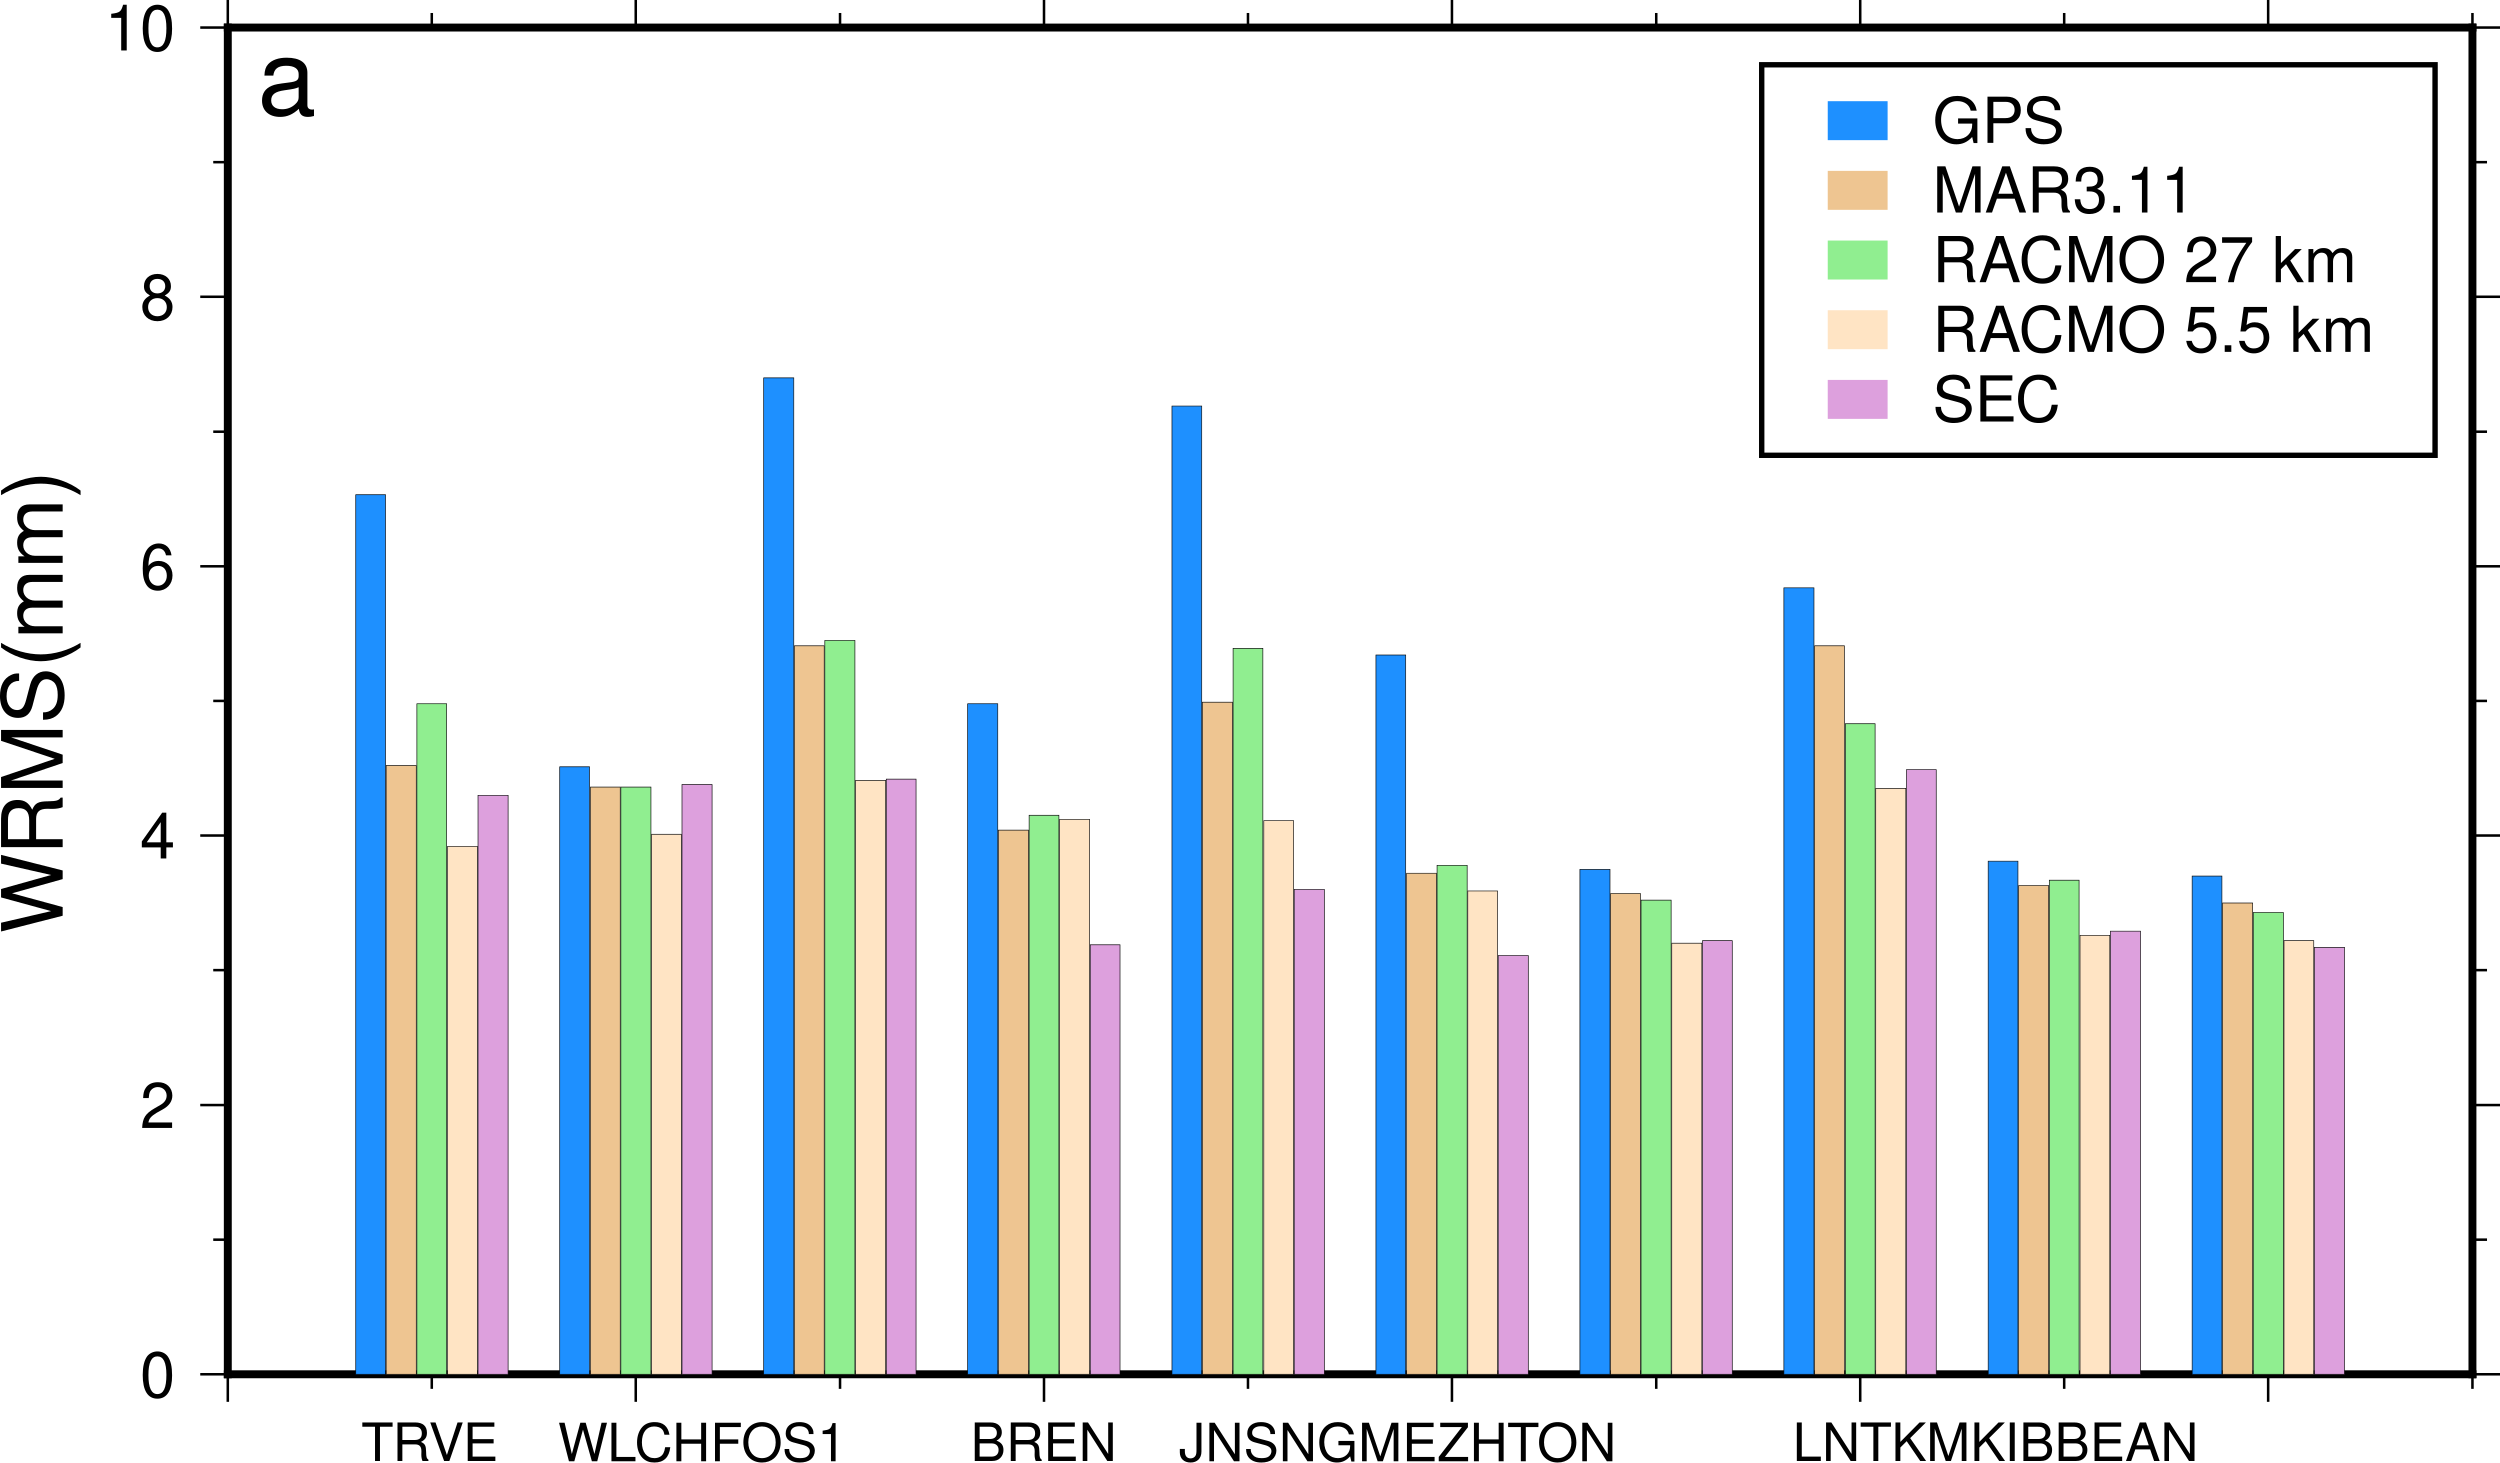
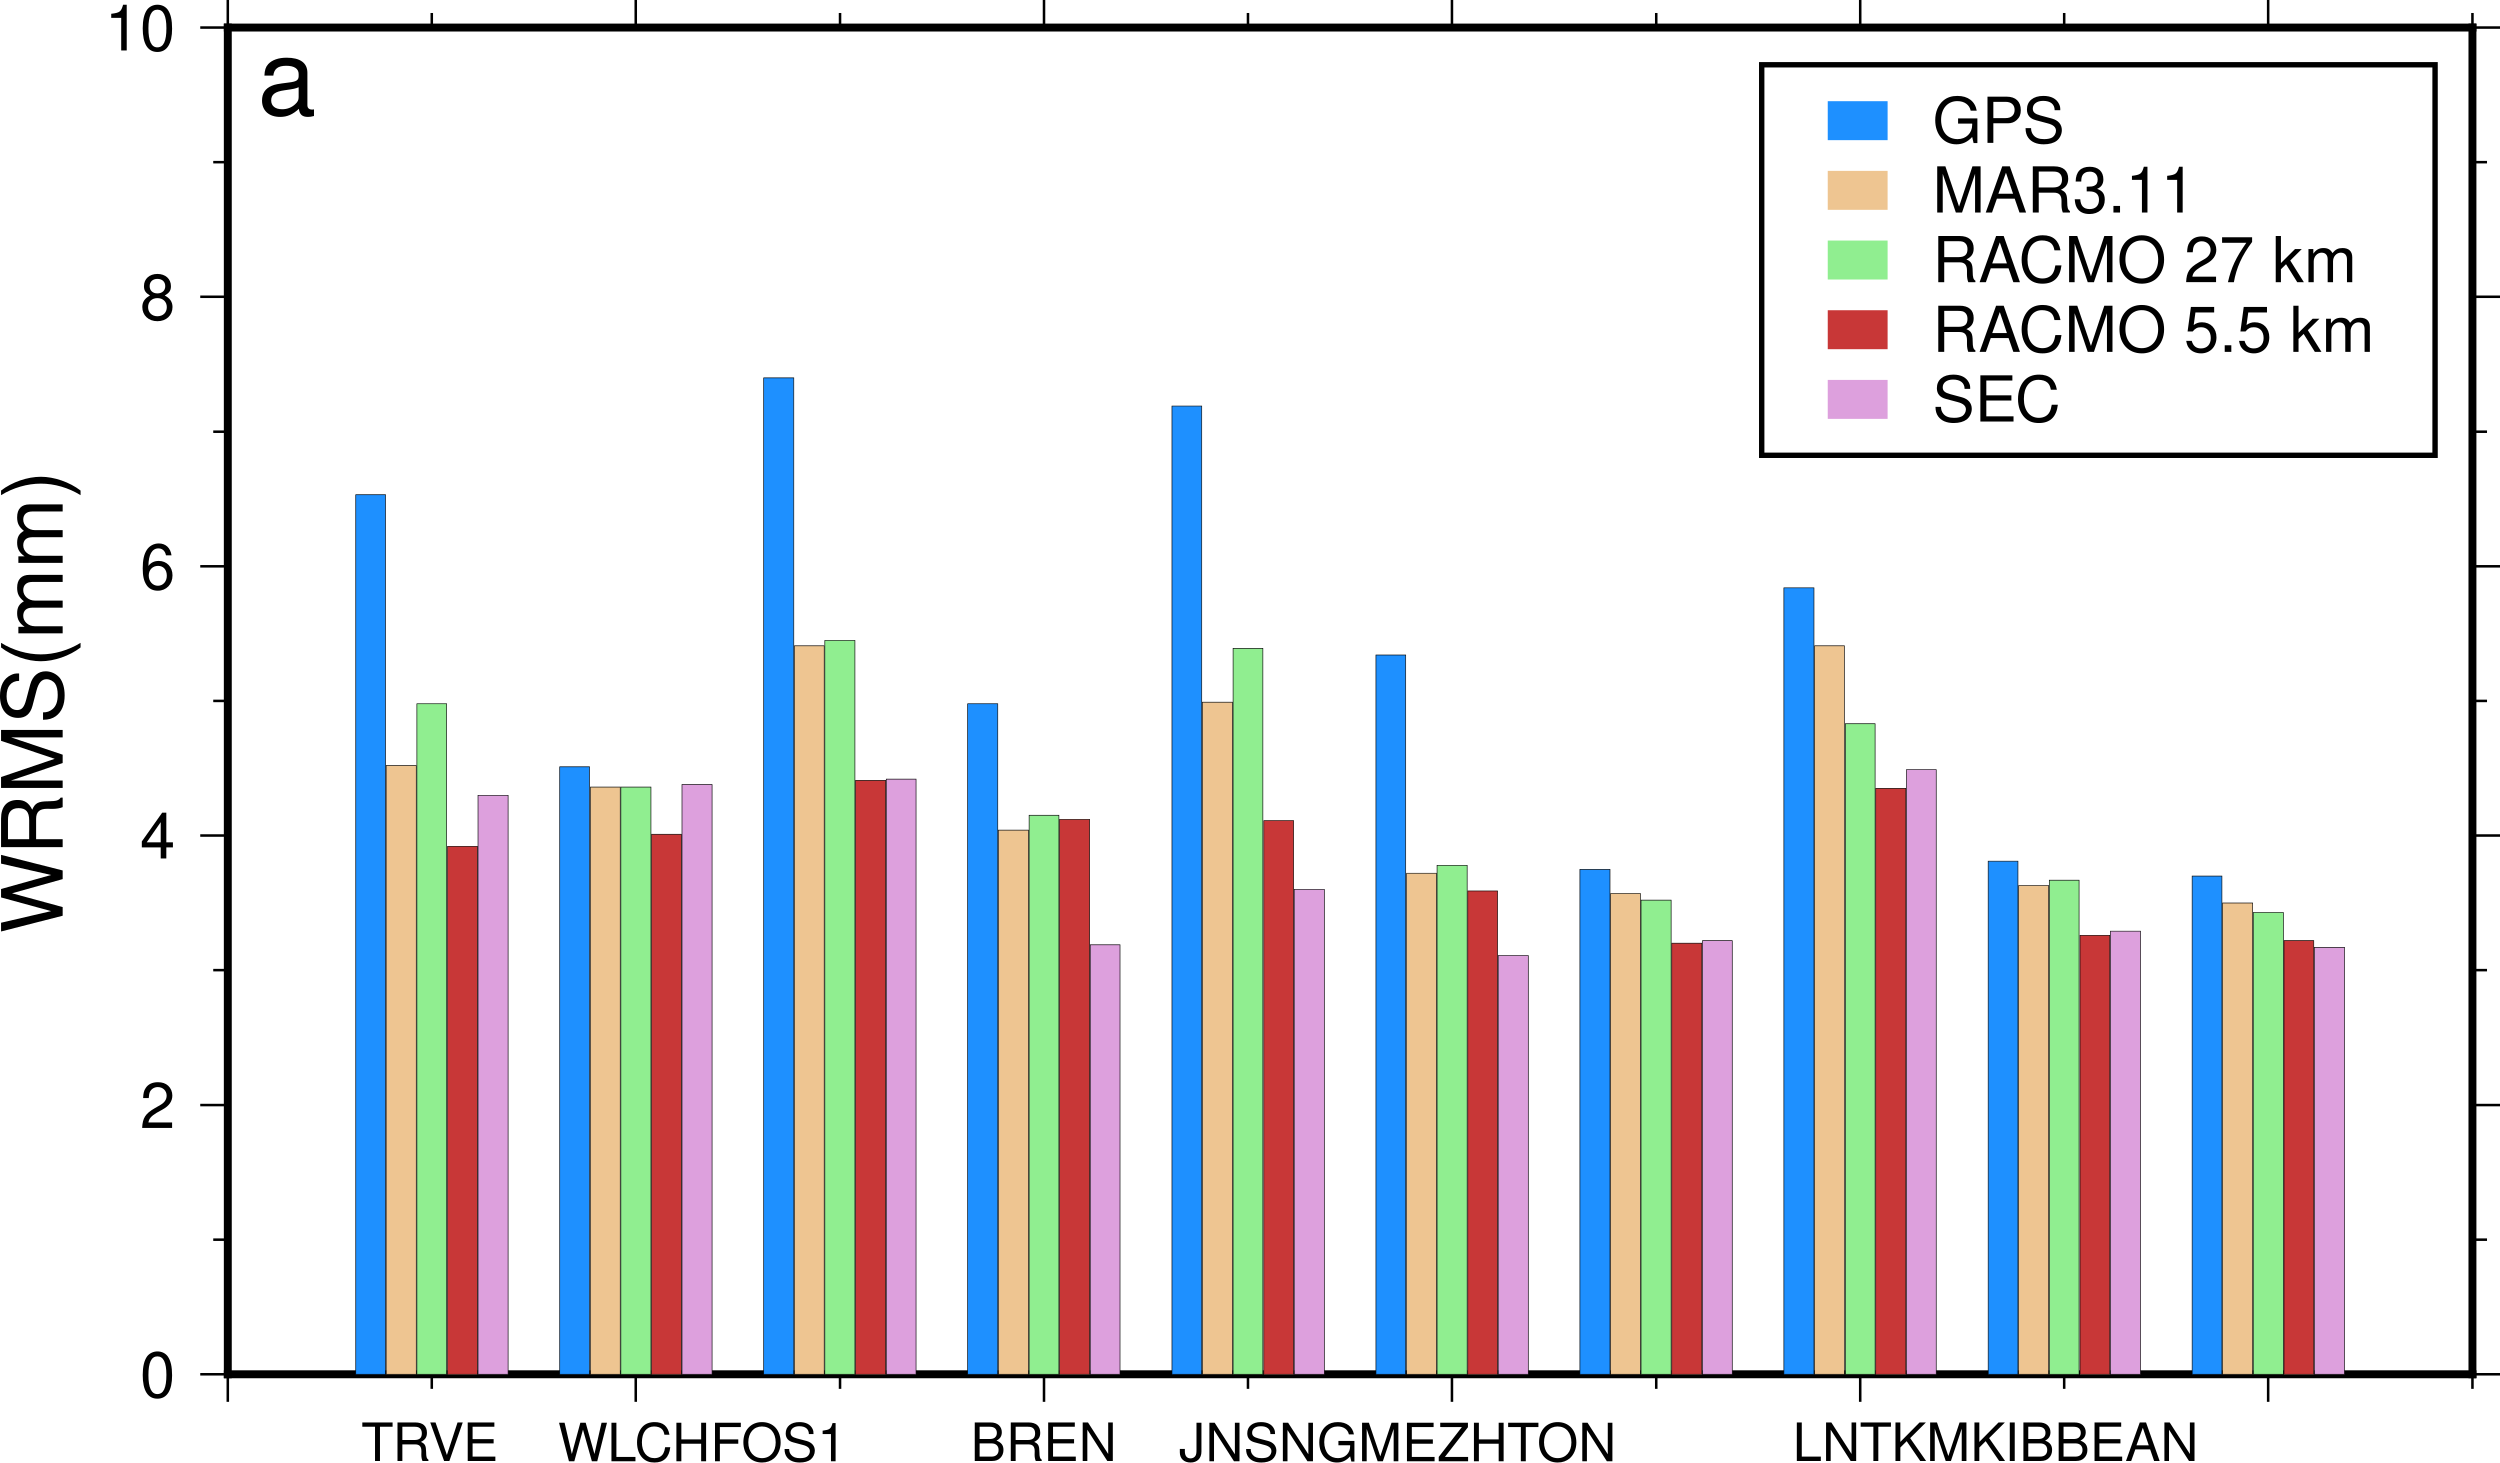
<svg xmlns="http://www.w3.org/2000/svg" version="1.1" id="svg417758" width="631.459" height="369.405" viewBox="0 0 631.459 369.405">
  <defs id="defs417762">
    <clipPath clipPathUnits="userSpaceOnUse" id="clipPath417898">
      <path d="m 432.719,3172.38 h 4252.2 v 2551.2 h -4252.2 z" id="path417896" />
    </clipPath>
    <clipPath clipPathUnits="userSpaceOnUse" id="clipPath418314">
      <path d="m 432.719,124.379 h 4252.2 v 2551.2 h -4252.2 z" id="path418312" />
    </clipPath>
  </defs>
  <g id="g417766" transform="matrix(1.333333,0,0,-1.333333,-0.1566395,770.104)">
    <g id="g417768" transform="scale(0.1)">
      <path d="M 432.719,5723.58 V 3172.38" style="fill:none;stroke:#000000;stroke-width:15;stroke-linecap:square;stroke-linejoin:miter;stroke-miterlimit:3.326;stroke-dasharray:none;stroke-opacity:1" id="path417770" />
      <path d="M 432.719,3172.38 H 382.922" style="fill:none;stroke:#000000;stroke-width:4.8;stroke-linecap:square;stroke-linejoin:miter;stroke-miterlimit:3.326;stroke-dasharray:none;stroke-opacity:1" id="path417772" />
      <path d="M 432.719,3682.38 H 382.922" style="fill:none;stroke:#000000;stroke-width:4.8;stroke-linecap:square;stroke-linejoin:miter;stroke-miterlimit:3.326;stroke-dasharray:none;stroke-opacity:1" id="path417774" />
      <path d="M 432.719,4192.98 H 382.922" style="fill:none;stroke:#000000;stroke-width:4.8;stroke-linecap:square;stroke-linejoin:miter;stroke-miterlimit:3.326;stroke-dasharray:none;stroke-opacity:1" id="path417776" />
      <path d="M 432.719,4702.98 H 382.922" style="fill:none;stroke:#000000;stroke-width:4.8;stroke-linecap:square;stroke-linejoin:miter;stroke-miterlimit:3.326;stroke-dasharray:none;stroke-opacity:1" id="path417778" />
      <path d="M 432.719,5213.58 H 382.922" style="fill:none;stroke:#000000;stroke-width:4.8;stroke-linecap:square;stroke-linejoin:miter;stroke-miterlimit:3.326;stroke-dasharray:none;stroke-opacity:1" id="path417780" />
      <path d="M 432.719,5723.58 H 382.922" style="fill:none;stroke:#000000;stroke-width:4.8;stroke-linecap:square;stroke-linejoin:miter;stroke-miterlimit:3.326;stroke-dasharray:none;stroke-opacity:1" id="path417782" />
      <g id="g417784" transform="scale(10)">
        <text xml:space="preserve" transform="matrix(1,0,0,-1,26.6402,312.895)" style="font-variant:normal;font-weight:normal;font-size:12px;font-family:Helvetica;-inkscape-font-specification:Helvetica;writing-mode:lr-tb;fill:#000000;fill-opacity:1;fill-rule:nonzero;stroke:none" id="text417798">
          <tspan x="0" y="0" id="tspan417786">0</tspan>
          <tspan x="0" y="-51" id="tspan417788">2</tspan>
          <tspan x="0" y="-102.06" id="tspan417790">4</tspan>
          <tspan x="0" y="-153.06" id="tspan417792">6</tspan>
          <tspan x="0" y="-204.12" id="tspan417794">8</tspan>
          <tspan x="-6.672 0" y="-255.12" id="tspan417796">10</tspan>
        </text>
      </g>
      <path d="M 432.719,3427.38 H 407.52" style="fill:none;stroke:#000000;stroke-width:4.8;stroke-linecap:square;stroke-linejoin:miter;stroke-miterlimit:3.326;stroke-dasharray:none;stroke-opacity:1" id="path417800" />
      <path d="M 432.719,3937.98 H 407.52" style="fill:none;stroke:#000000;stroke-width:4.8;stroke-linecap:square;stroke-linejoin:miter;stroke-miterlimit:3.326;stroke-dasharray:none;stroke-opacity:1" id="path417802" />
      <path d="M 432.719,4447.98 H 407.52" style="fill:none;stroke:#000000;stroke-width:4.8;stroke-linecap:square;stroke-linejoin:miter;stroke-miterlimit:3.326;stroke-dasharray:none;stroke-opacity:1" id="path417804" />
      <path d="M 432.719,4957.98 H 407.52" style="fill:none;stroke:#000000;stroke-width:4.8;stroke-linecap:square;stroke-linejoin:miter;stroke-miterlimit:3.326;stroke-dasharray:none;stroke-opacity:1" id="path417806" />
      <path d="M 432.719,5468.58 H 407.52" style="fill:none;stroke:#000000;stroke-width:4.8;stroke-linecap:square;stroke-linejoin:miter;stroke-miterlimit:3.326;stroke-dasharray:none;stroke-opacity:1" id="path417808" />
      <g id="g417810" transform="scale(10)">
        <text xml:space="preserve" transform="matrix(0,1,1,0,11.9883,400.76)" style="font-variant:normal;font-weight:normal;font-size:16.02px;font-family:Helvetica;-inkscape-font-specification:Helvetica;writing-mode:lr-tb;fill:#000000;fill-opacity:1;fill-rule:nonzero;stroke:none" id="text417814">
          <tspan x="0 15.123 26.689 40.034 50.719 56.054 69.399 82.743" y="0" id="tspan417812">WRMS(mm)</tspan>
        </text>
      </g>
      <path d="M 4684.92,5723.58 V 3172.38" style="fill:none;stroke:#000000;stroke-width:15;stroke-linecap:square;stroke-linejoin:miter;stroke-miterlimit:3.326;stroke-dasharray:none;stroke-opacity:1" id="path417816" />
      <path d="m 4684.92,3172.38 h 49.8" style="fill:none;stroke:#000000;stroke-width:4.8;stroke-linecap:square;stroke-linejoin:miter;stroke-miterlimit:3.326;stroke-dasharray:none;stroke-opacity:1" id="path417818" />
      <path d="m 4684.92,3682.38 h 49.8" style="fill:none;stroke:#000000;stroke-width:4.8;stroke-linecap:square;stroke-linejoin:miter;stroke-miterlimit:3.326;stroke-dasharray:none;stroke-opacity:1" id="path417820" />
      <path d="m 4684.92,4192.98 h 49.8" style="fill:none;stroke:#000000;stroke-width:4.8;stroke-linecap:square;stroke-linejoin:miter;stroke-miterlimit:3.326;stroke-dasharray:none;stroke-opacity:1" id="path417822" />
      <path d="m 4684.92,4702.98 h 49.8" style="fill:none;stroke:#000000;stroke-width:4.8;stroke-linecap:square;stroke-linejoin:miter;stroke-miterlimit:3.326;stroke-dasharray:none;stroke-opacity:1" id="path417824" />
      <path d="m 4684.92,5213.58 h 49.8" style="fill:none;stroke:#000000;stroke-width:4.8;stroke-linecap:square;stroke-linejoin:miter;stroke-miterlimit:3.326;stroke-dasharray:none;stroke-opacity:1" id="path417826" />
      <path d="m 4684.92,5723.58 h 49.8" style="fill:none;stroke:#000000;stroke-width:4.8;stroke-linecap:square;stroke-linejoin:miter;stroke-miterlimit:3.326;stroke-dasharray:none;stroke-opacity:1" id="path417828" />
      <path d="m 4684.92,3427.38 h 25.2" style="fill:none;stroke:#000000;stroke-width:4.8;stroke-linecap:square;stroke-linejoin:miter;stroke-miterlimit:3.326;stroke-dasharray:none;stroke-opacity:1" id="path417830" />
      <path d="m 4684.92,3937.98 h 25.2" style="fill:none;stroke:#000000;stroke-width:4.8;stroke-linecap:square;stroke-linejoin:miter;stroke-miterlimit:3.326;stroke-dasharray:none;stroke-opacity:1" id="path417832" />
      <path d="m 4684.92,4447.98 h 25.2" style="fill:none;stroke:#000000;stroke-width:4.8;stroke-linecap:square;stroke-linejoin:miter;stroke-miterlimit:3.326;stroke-dasharray:none;stroke-opacity:1" id="path417834" />
      <path d="m 4684.92,4957.98 h 25.2" style="fill:none;stroke:#000000;stroke-width:4.8;stroke-linecap:square;stroke-linejoin:miter;stroke-miterlimit:3.326;stroke-dasharray:none;stroke-opacity:1" id="path417836" />
      <path d="m 4684.92,5468.58 h 25.2" style="fill:none;stroke:#000000;stroke-width:4.8;stroke-linecap:square;stroke-linejoin:miter;stroke-miterlimit:3.326;stroke-dasharray:none;stroke-opacity:1" id="path417838" />
      <path d="M 432.719,3172.38 H 4684.92" style="fill:none;stroke:#000000;stroke-width:15;stroke-linecap:square;stroke-linejoin:miter;stroke-miterlimit:3.326;stroke-dasharray:none;stroke-opacity:1" id="path417840" />
      <path d="m 432.719,3172.38 v -49.8" style="fill:none;stroke:#000000;stroke-width:4.8;stroke-linecap:square;stroke-linejoin:miter;stroke-miterlimit:3.326;stroke-dasharray:none;stroke-opacity:1" id="path417842" />
      <path d="m 1205.52,3172.38 v -49.8" style="fill:none;stroke:#000000;stroke-width:4.8;stroke-linecap:square;stroke-linejoin:miter;stroke-miterlimit:3.326;stroke-dasharray:none;stroke-opacity:1" id="path417844" />
      <path d="m 1978.92,3172.38 v -49.8" style="fill:none;stroke:#000000;stroke-width:4.8;stroke-linecap:square;stroke-linejoin:miter;stroke-miterlimit:3.326;stroke-dasharray:none;stroke-opacity:1" id="path417846" />
      <path d="m 2751.72,3172.38 v -49.8" style="fill:none;stroke:#000000;stroke-width:4.8;stroke-linecap:square;stroke-linejoin:miter;stroke-miterlimit:3.326;stroke-dasharray:none;stroke-opacity:1" id="path417848" />
      <path d="m 3525.12,3172.38 v -49.8" style="fill:none;stroke:#000000;stroke-width:4.8;stroke-linecap:square;stroke-linejoin:miter;stroke-miterlimit:3.326;stroke-dasharray:none;stroke-opacity:1" id="path417850" />
      <path d="m 4297.92,3172.38 v -49.8" style="fill:none;stroke:#000000;stroke-width:4.8;stroke-linecap:square;stroke-linejoin:miter;stroke-miterlimit:3.326;stroke-dasharray:none;stroke-opacity:1" id="path417852" />
      <path d="m 819.121,3172.38 v -25.2" style="fill:none;stroke:#000000;stroke-width:4.8;stroke-linecap:square;stroke-linejoin:miter;stroke-miterlimit:3.326;stroke-dasharray:none;stroke-opacity:1" id="path417854" />
      <path d="m 1592.52,3172.38 v -25.2" style="fill:none;stroke:#000000;stroke-width:4.8;stroke-linecap:square;stroke-linejoin:miter;stroke-miterlimit:3.326;stroke-dasharray:none;stroke-opacity:1" id="path417856" />
      <path d="m 2365.32,3172.38 v -25.2" style="fill:none;stroke:#000000;stroke-width:4.8;stroke-linecap:square;stroke-linejoin:miter;stroke-miterlimit:3.326;stroke-dasharray:none;stroke-opacity:1" id="path417858" />
      <path d="m 3138.72,3172.38 v -25.2" style="fill:none;stroke:#000000;stroke-width:4.8;stroke-linecap:square;stroke-linejoin:miter;stroke-miterlimit:3.326;stroke-dasharray:none;stroke-opacity:1" id="path417860" />
      <path d="m 3911.52,3172.38 v -25.2" style="fill:none;stroke:#000000;stroke-width:4.8;stroke-linecap:square;stroke-linejoin:miter;stroke-miterlimit:3.326;stroke-dasharray:none;stroke-opacity:1" id="path417862" />
      <path d="m 4684.92,3172.38 v -25.2" style="fill:none;stroke:#000000;stroke-width:4.8;stroke-linecap:square;stroke-linejoin:miter;stroke-miterlimit:3.326;stroke-dasharray:none;stroke-opacity:1" id="path417864" />
      <path d="M 432.719,5723.58 H 4684.92" style="fill:none;stroke:#000000;stroke-width:15;stroke-linecap:square;stroke-linejoin:miter;stroke-miterlimit:3.326;stroke-dasharray:none;stroke-opacity:1" id="path417866" />
      <path d="m 432.719,5723.58 v 49.8" style="fill:none;stroke:#000000;stroke-width:4.8;stroke-linecap:square;stroke-linejoin:miter;stroke-miterlimit:3.326;stroke-dasharray:none;stroke-opacity:1" id="path417868" />
      <path d="m 1205.52,5723.58 v 49.8" style="fill:none;stroke:#000000;stroke-width:4.8;stroke-linecap:square;stroke-linejoin:miter;stroke-miterlimit:3.326;stroke-dasharray:none;stroke-opacity:1" id="path417870" />
      <path d="m 1978.92,5723.58 v 49.8" style="fill:none;stroke:#000000;stroke-width:4.8;stroke-linecap:square;stroke-linejoin:miter;stroke-miterlimit:3.326;stroke-dasharray:none;stroke-opacity:1" id="path417872" />
      <path d="m 2751.72,5723.58 v 49.8" style="fill:none;stroke:#000000;stroke-width:4.8;stroke-linecap:square;stroke-linejoin:miter;stroke-miterlimit:3.326;stroke-dasharray:none;stroke-opacity:1" id="path417874" />
      <path d="m 3525.12,5723.58 v 49.8" style="fill:none;stroke:#000000;stroke-width:4.8;stroke-linecap:square;stroke-linejoin:miter;stroke-miterlimit:3.326;stroke-dasharray:none;stroke-opacity:1" id="path417876" />
      <path d="m 4297.92,5723.58 v 49.8" style="fill:none;stroke:#000000;stroke-width:4.8;stroke-linecap:square;stroke-linejoin:miter;stroke-miterlimit:3.326;stroke-dasharray:none;stroke-opacity:1" id="path417878" />
      <path d="m 819.121,5723.58 v 25.2" style="fill:none;stroke:#000000;stroke-width:4.8;stroke-linecap:square;stroke-linejoin:miter;stroke-miterlimit:3.326;stroke-dasharray:none;stroke-opacity:1" id="path417880" />
      <path d="m 1592.52,5723.58 v 25.2" style="fill:none;stroke:#000000;stroke-width:4.8;stroke-linecap:square;stroke-linejoin:miter;stroke-miterlimit:3.326;stroke-dasharray:none;stroke-opacity:1" id="path417882" />
      <path d="m 2365.32,5723.58 v 25.2" style="fill:none;stroke:#000000;stroke-width:4.8;stroke-linecap:square;stroke-linejoin:miter;stroke-miterlimit:3.326;stroke-dasharray:none;stroke-opacity:1" id="path417884" />
      <path d="m 3138.72,5723.58 v 25.2" style="fill:none;stroke:#000000;stroke-width:4.8;stroke-linecap:square;stroke-linejoin:miter;stroke-miterlimit:3.326;stroke-dasharray:none;stroke-opacity:1" id="path417886" />
      <path d="m 3911.52,5723.58 v 25.2" style="fill:none;stroke:#000000;stroke-width:4.8;stroke-linecap:square;stroke-linejoin:miter;stroke-miterlimit:3.326;stroke-dasharray:none;stroke-opacity:1" id="path417888" />
      <path d="m 4684.92,5723.58 v 25.2" style="fill:none;stroke:#000000;stroke-width:4.8;stroke-linecap:square;stroke-linejoin:miter;stroke-miterlimit:3.326;stroke-dasharray:none;stroke-opacity:1" id="path417890" />
      <g id="g417892">
        <g id="g417894" clip-path="url(#clipPath417898)">
          <path d="m 675.121,3172.38 h 56.398 v 1666.2 H 675.121 Z" style="fill:#1e90ff;fill-opacity:1;fill-rule:nonzero;stroke:none" id="path417900" />
          <path d="m 1061.52,3172.38 h 56.398 v 1150.8 H 1061.52 Z" style="fill:#1e90ff;fill-opacity:1;fill-rule:nonzero;stroke:none" id="path417902" />
          <path d="m 1447.92,3172.38 h 57 v 1887.6 h -57 z" style="fill:#1e90ff;fill-opacity:1;fill-rule:nonzero;stroke:none" id="path417904" />
          <path d="m 1834.32,3172.38 h 57 v 1270.2 h -57 z" style="fill:#1e90ff;fill-opacity:1;fill-rule:nonzero;stroke:none" id="path417906" />
          <path d="m 2221.32,3172.38 h 56.398 v 1834.2 H 2221.32 Z" style="fill:#1e90ff;fill-opacity:1;fill-rule:nonzero;stroke:none" id="path417908" />
          <path d="m 2607.72,3172.38 h 56.402 v 1362.6 H 2607.72 Z" style="fill:#1e90ff;fill-opacity:1;fill-rule:nonzero;stroke:none" id="path417910" />
          <path d="m 2994.12,3172.38 h 57 v 956.402 h -57 z" style="fill:#1e90ff;fill-opacity:1;fill-rule:nonzero;stroke:none" id="path417912" />
          <path d="m 3380.52,3172.38 h 57 v 1489.8 h -57 z" style="fill:#1e90ff;fill-opacity:1;fill-rule:nonzero;stroke:none" id="path417914" />
          <path d="m 3767.52,3172.38 h 56.398 v 972 H 3767.52 Z" style="fill:#1e90ff;fill-opacity:1;fill-rule:nonzero;stroke:none" id="path417916" />
          <path d="m 4153.92,3172.38 h 56.402 v 943.801 H 4153.92 Z" style="fill:#1e90ff;fill-opacity:1;fill-rule:nonzero;stroke:none" id="path417918" />
          <path d="m 675.121,3172.38 h 56.398 v 1666.2 H 675.121 Z" style="fill:#1e90ff;fill-opacity:0;fill-rule:nonzero;stroke:none" id="path417920" />
          <path d="m 675.121,3172.38 h 56.398 v 1666.2 H 675.121 Z" style="fill:none;stroke:#000000;stroke-width:1.2;stroke-linecap:butt;stroke-linejoin:miter;stroke-miterlimit:3.326;stroke-dasharray:none;stroke-opacity:1" id="path417922" />
          <path d="m 1061.52,3172.38 h 56.398 v 1150.8 H 1061.52 Z" style="fill:#1e90ff;fill-opacity:0;fill-rule:nonzero;stroke:none" id="path417924" />
          <path d="m 1061.52,3172.38 h 56.398 v 1150.8 H 1061.52 Z" style="fill:none;stroke:#000000;stroke-width:1.2;stroke-linecap:butt;stroke-linejoin:miter;stroke-miterlimit:3.326;stroke-dasharray:none;stroke-opacity:1" id="path417926" />
          <path d="m 1447.92,3172.38 h 57 v 1887.6 h -57 z" style="fill:#1e90ff;fill-opacity:0;fill-rule:nonzero;stroke:none" id="path417928" />
          <path d="m 1447.92,3172.38 h 57 v 1887.6 h -57 z" style="fill:none;stroke:#000000;stroke-width:1.2;stroke-linecap:butt;stroke-linejoin:miter;stroke-miterlimit:3.326;stroke-dasharray:none;stroke-opacity:1" id="path417930" />
          <path d="m 1834.32,3172.38 h 57 v 1270.2 h -57 z" style="fill:#1e90ff;fill-opacity:0;fill-rule:nonzero;stroke:none" id="path417932" />
          <path d="m 1834.32,3172.38 h 57 v 1270.2 h -57 z" style="fill:none;stroke:#000000;stroke-width:1.2;stroke-linecap:butt;stroke-linejoin:miter;stroke-miterlimit:3.326;stroke-dasharray:none;stroke-opacity:1" id="path417934" />
          <path d="m 2221.32,3172.38 h 56.398 v 1834.2 H 2221.32 Z" style="fill:#1e90ff;fill-opacity:0;fill-rule:nonzero;stroke:none" id="path417936" />
          <path d="m 2221.32,3172.38 h 56.398 v 1834.2 H 2221.32 Z" style="fill:none;stroke:#000000;stroke-width:1.2;stroke-linecap:butt;stroke-linejoin:miter;stroke-miterlimit:3.326;stroke-dasharray:none;stroke-opacity:1" id="path417938" />
          <path d="m 2607.72,3172.38 h 56.402 v 1362.6 H 2607.72 Z" style="fill:#1e90ff;fill-opacity:0;fill-rule:nonzero;stroke:none" id="path417940" />
          <path d="m 2607.72,3172.38 h 56.402 v 1362.6 H 2607.72 Z" style="fill:none;stroke:#000000;stroke-width:1.2;stroke-linecap:butt;stroke-linejoin:miter;stroke-miterlimit:3.326;stroke-dasharray:none;stroke-opacity:1" id="path417942" />
          <path d="m 2994.12,3172.38 h 57 v 956.402 h -57 z" style="fill:#1e90ff;fill-opacity:0;fill-rule:nonzero;stroke:none" id="path417944" />
          <path d="m 2994.12,3172.38 h 57 v 956.402 h -57 z" style="fill:none;stroke:#000000;stroke-width:1.2;stroke-linecap:butt;stroke-linejoin:miter;stroke-miterlimit:3.326;stroke-dasharray:none;stroke-opacity:1" id="path417946" />
          <path d="m 3380.52,3172.38 h 57 v 1489.8 h -57 z" style="fill:#1e90ff;fill-opacity:0;fill-rule:nonzero;stroke:none" id="path417948" />
          <path d="m 3380.52,3172.38 h 57 v 1489.8 h -57 z" style="fill:none;stroke:#000000;stroke-width:1.2;stroke-linecap:butt;stroke-linejoin:miter;stroke-miterlimit:3.326;stroke-dasharray:none;stroke-opacity:1" id="path417950" />
          <path d="m 3767.52,3172.38 h 56.398 v 972 H 3767.52 Z" style="fill:#1e90ff;fill-opacity:0;fill-rule:nonzero;stroke:none" id="path417952" />
          <path d="m 3767.52,3172.38 h 56.398 v 972 H 3767.52 Z" style="fill:none;stroke:#000000;stroke-width:1.2;stroke-linecap:butt;stroke-linejoin:miter;stroke-miterlimit:3.326;stroke-dasharray:none;stroke-opacity:1" id="path417954" />
          <path d="m 4153.92,3172.38 h 56.402 v 943.801 H 4153.92 Z" style="fill:#1e90ff;fill-opacity:0;fill-rule:nonzero;stroke:none" id="path417956" />
          <path d="m 4153.92,3172.38 h 56.402 v 943.801 H 4153.92 Z" style="fill:none;stroke:#000000;stroke-width:1.2;stroke-linecap:butt;stroke-linejoin:miter;stroke-miterlimit:3.326;stroke-dasharray:none;stroke-opacity:1" id="path417958" />
          <path d="m 732.719,3172.38 h 57 v 1153.2 h -57 z" style="fill:#eec591;fill-opacity:1;fill-rule:nonzero;stroke:none" id="path417960" />
          <path d="m 732.719,3172.38 h 57 v 1153.2 h -57 z" style="fill:none;stroke:#000000;stroke-width:1.2;stroke-linecap:butt;stroke-linejoin:miter;stroke-miterlimit:3.326;stroke-dasharray:none;stroke-opacity:1" id="path417962" />
          <path d="m 1119.72,3172.38 h 56.402 v 1112.4 H 1119.72 Z" style="fill:#eec591;fill-opacity:1;fill-rule:nonzero;stroke:none" id="path417964" />
          <path d="m 1119.72,3172.38 h 56.402 v 1112.4 H 1119.72 Z" style="fill:none;stroke:#000000;stroke-width:1.2;stroke-linecap:butt;stroke-linejoin:miter;stroke-miterlimit:3.326;stroke-dasharray:none;stroke-opacity:1" id="path417966" />
          <path d="m 1506.12,3172.38 h 56.398 v 1380 H 1506.12 Z" style="fill:#eec591;fill-opacity:1;fill-rule:nonzero;stroke:none" id="path417968" />
          <path d="m 1506.12,3172.38 h 56.398 v 1380 H 1506.12 Z" style="fill:none;stroke:#000000;stroke-width:1.2;stroke-linecap:butt;stroke-linejoin:miter;stroke-miterlimit:3.326;stroke-dasharray:none;stroke-opacity:1" id="path417970" />
          <path d="m 1892.52,3172.38 h 57 v 1030.8 h -57 z" style="fill:#eec591;fill-opacity:1;fill-rule:nonzero;stroke:none" id="path417972" />
          <path d="m 1892.52,3172.38 h 57 v 1030.8 h -57 z" style="fill:none;stroke:#000000;stroke-width:1.2;stroke-linecap:butt;stroke-linejoin:miter;stroke-miterlimit:3.326;stroke-dasharray:none;stroke-opacity:1" id="path417974" />
          <path d="m 2278.92,3172.38 h 57 v 1273.2 h -57 z" style="fill:#eec591;fill-opacity:1;fill-rule:nonzero;stroke:none" id="path417976" />
          <path d="m 2278.92,3172.38 h 57 v 1273.2 h -57 z" style="fill:none;stroke:#000000;stroke-width:1.2;stroke-linecap:butt;stroke-linejoin:miter;stroke-miterlimit:3.326;stroke-dasharray:none;stroke-opacity:1" id="path417978" />
          <path d="m 2665.92,3172.38 h 56.402 v 949.199 H 2665.92 Z" style="fill:#eec591;fill-opacity:1;fill-rule:nonzero;stroke:none" id="path417980" />
          <path d="m 2665.92,3172.38 h 56.402 v 949.199 H 2665.92 Z" style="fill:none;stroke:#000000;stroke-width:1.2;stroke-linecap:butt;stroke-linejoin:miter;stroke-miterlimit:3.326;stroke-dasharray:none;stroke-opacity:1" id="path417982" />
          <path d="m 3052.32,3172.38 h 56.398 v 910.801 H 3052.32 Z" style="fill:#eec591;fill-opacity:1;fill-rule:nonzero;stroke:none" id="path417984" />
          <path d="m 3052.32,3172.38 h 56.398 v 910.801 H 3052.32 Z" style="fill:none;stroke:#000000;stroke-width:1.2;stroke-linecap:butt;stroke-linejoin:miter;stroke-miterlimit:3.326;stroke-dasharray:none;stroke-opacity:1" id="path417986" />
          <path d="m 3438.72,3172.38 h 56.402 v 1380 H 3438.72 Z" style="fill:#eec591;fill-opacity:1;fill-rule:nonzero;stroke:none" id="path417988" />
          <path d="m 3438.72,3172.38 h 56.402 v 1380 H 3438.72 Z" style="fill:none;stroke:#000000;stroke-width:1.2;stroke-linecap:butt;stroke-linejoin:miter;stroke-miterlimit:3.326;stroke-dasharray:none;stroke-opacity:1" id="path417990" />
          <path d="m 3825.12,3172.38 h 57 v 925.801 h -57 z" style="fill:#eec591;fill-opacity:1;fill-rule:nonzero;stroke:none" id="path417992" />
          <path d="m 3825.12,3172.38 h 57 v 925.801 h -57 z" style="fill:none;stroke:#000000;stroke-width:1.2;stroke-linecap:butt;stroke-linejoin:miter;stroke-miterlimit:3.326;stroke-dasharray:none;stroke-opacity:1" id="path417994" />
          <path d="m 4211.52,3172.38 h 57 v 892.801 h -57 z" style="fill:#eec591;fill-opacity:1;fill-rule:nonzero;stroke:none" id="path417996" />
          <path d="m 4211.52,3172.38 h 57 v 892.801 h -57 z" style="fill:none;stroke:#000000;stroke-width:1.2;stroke-linecap:butt;stroke-linejoin:miter;stroke-miterlimit:3.326;stroke-dasharray:none;stroke-opacity:1" id="path417998" />
          <path d="m 790.918,3172.38 h 56.402 v 1270.2 H 790.918 Z" style="fill:#90ee90;fill-opacity:1;fill-rule:nonzero;stroke:none" id="path418000" />
          <path d="m 790.918,3172.38 h 56.402 v 1270.2 H 790.918 Z" style="fill:none;stroke:#000000;stroke-width:1.2;stroke-linecap:butt;stroke-linejoin:miter;stroke-miterlimit:3.326;stroke-dasharray:none;stroke-opacity:1" id="path418002" />
          <path d="m 1177.32,3172.38 h 57 v 1112.4 h -57 z" style="fill:#90ee90;fill-opacity:1;fill-rule:nonzero;stroke:none" id="path418004" />
          <path d="m 1177.32,3172.38 h 57 v 1112.4 h -57 z" style="fill:none;stroke:#000000;stroke-width:1.2;stroke-linecap:butt;stroke-linejoin:miter;stroke-miterlimit:3.326;stroke-dasharray:none;stroke-opacity:1" id="path418006" />
          <path d="m 1563.72,3172.38 h 57 v 1390.2 h -57 z" style="fill:#90ee90;fill-opacity:1;fill-rule:nonzero;stroke:none" id="path418008" />
          <path d="m 1563.72,3172.38 h 57 v 1390.2 h -57 z" style="fill:none;stroke:#000000;stroke-width:1.2;stroke-linecap:butt;stroke-linejoin:miter;stroke-miterlimit:3.326;stroke-dasharray:none;stroke-opacity:1" id="path418010" />
          <path d="m 1950.72,3172.38 h 56.402 v 1059 H 1950.72 Z" style="fill:#90ee90;fill-opacity:1;fill-rule:nonzero;stroke:none" id="path418012" />
          <path d="m 1950.72,3172.38 h 56.402 v 1059 H 1950.72 Z" style="fill:none;stroke:#000000;stroke-width:1.2;stroke-linecap:butt;stroke-linejoin:miter;stroke-miterlimit:3.326;stroke-dasharray:none;stroke-opacity:1" id="path418014" />
          <path d="m 2337.12,3172.38 h 56.398 v 1375.2 H 2337.12 Z" style="fill:#90ee90;fill-opacity:1;fill-rule:nonzero;stroke:none" id="path418016" />
          <path d="m 2337.12,3172.38 h 56.398 v 1375.2 H 2337.12 Z" style="fill:none;stroke:#000000;stroke-width:1.2;stroke-linecap:butt;stroke-linejoin:miter;stroke-miterlimit:3.326;stroke-dasharray:none;stroke-opacity:1" id="path418018" />
          <path d="m 2723.52,3172.38 h 57 v 964.199 h -57 z" style="fill:#90ee90;fill-opacity:1;fill-rule:nonzero;stroke:none" id="path418020" />
          <path d="m 2723.52,3172.38 h 57 v 964.199 h -57 z" style="fill:none;stroke:#000000;stroke-width:1.2;stroke-linecap:butt;stroke-linejoin:miter;stroke-miterlimit:3.326;stroke-dasharray:none;stroke-opacity:1" id="path418022" />
          <path d="m 3109.92,3172.38 h 57 v 898.199 h -57 z" style="fill:#90ee90;fill-opacity:1;fill-rule:nonzero;stroke:none" id="path418024" />
          <path d="m 3109.92,3172.38 h 57 v 898.199 h -57 z" style="fill:none;stroke:#000000;stroke-width:1.2;stroke-linecap:butt;stroke-linejoin:miter;stroke-miterlimit:3.326;stroke-dasharray:none;stroke-opacity:1" id="path418026" />
          <path d="m 3496.92,3172.38 h 56.402 v 1232.4 H 3496.92 Z" style="fill:#90ee90;fill-opacity:1;fill-rule:nonzero;stroke:none" id="path418028" />
          <path d="m 3496.92,3172.38 h 56.402 v 1232.4 H 3496.92 Z" style="fill:none;stroke:#000000;stroke-width:1.2;stroke-linecap:butt;stroke-linejoin:miter;stroke-miterlimit:3.326;stroke-dasharray:none;stroke-opacity:1" id="path418030" />
          <path d="m 3883.32,3172.38 h 56.398 v 936 H 3883.32 Z" style="fill:#90ee90;fill-opacity:1;fill-rule:nonzero;stroke:none" id="path418032" />
          <path d="m 3883.32,3172.38 h 56.398 v 936 H 3883.32 Z" style="fill:none;stroke:#000000;stroke-width:1.2;stroke-linecap:butt;stroke-linejoin:miter;stroke-miterlimit:3.326;stroke-dasharray:none;stroke-opacity:1" id="path418034" />
          <path d="m 4269.72,3172.38 h 57 v 874.801 h -57 z" style="fill:#90ee90;fill-opacity:1;fill-rule:nonzero;stroke:none" id="path418036" />
          <path d="m 4269.72,3172.38 h 57 v 874.801 h -57 z" style="fill:none;stroke:#000000;stroke-width:1.2;stroke-linecap:butt;stroke-linejoin:miter;stroke-miterlimit:3.326;stroke-dasharray:none;stroke-opacity:1" id="path418038" />
          <path d="m 849.121,3172.38 h 56.398 v 1000.2 H 849.121 Z" style="fill:#ffe4c4;fill-opacity:1;fill-rule:nonzero;stroke:none" id="path418040" />
-           <path d="m 849.121,3172.38 h 56.398 v 1000.2 H 849.121 Z" style="fill:none;stroke:#000000;stroke-width:1.2;stroke-linecap:butt;stroke-linejoin:miter;stroke-miterlimit:3.326;stroke-dasharray:none;stroke-opacity:1" id="path418042" />
+           <path d="m 849.121,3172.38 h 56.398 v 1000.2 H 849.121 Z" style="fill:#c83737;stroke:#000000;stroke-width:1.2;stroke-linecap:butt;stroke-linejoin:miter;stroke-miterlimit:3.326;stroke-dasharray:none;stroke-opacity:1" id="path418042" />
          <path d="m 1235.52,3172.38 h 56.398 v 1023 H 1235.52 Z" style="fill:#ffe4c4;fill-opacity:1;fill-rule:nonzero;stroke:none" id="path418044" />
-           <path d="m 1235.52,3172.38 h 56.398 v 1023 H 1235.52 Z" style="fill:none;stroke:#000000;stroke-width:1.2;stroke-linecap:butt;stroke-linejoin:miter;stroke-miterlimit:3.326;stroke-dasharray:none;stroke-opacity:1" id="path418046" />
+           <path d="m 1235.52,3172.38 h 56.398 v 1023 H 1235.52 Z" style="fill:#c83737;stroke:#000000;stroke-width:1.2;stroke-linecap:butt;stroke-linejoin:miter;stroke-miterlimit:3.326;stroke-dasharray:none;stroke-opacity:1;fill-opacity:1" id="path418046" />
          <path d="m 1621.92,3172.38 h 57 v 1125 h -57 z" style="fill:#ffe4c4;fill-opacity:1;fill-rule:nonzero;stroke:none" id="path418048" />
-           <path d="m 1621.92,3172.38 h 57 v 1125 h -57 z" style="fill:none;stroke:#000000;stroke-width:1.2;stroke-linecap:butt;stroke-linejoin:miter;stroke-miterlimit:3.326;stroke-dasharray:none;stroke-opacity:1" id="path418050" />
+           <path d="m 1621.92,3172.38 h 57 v 1125 h -57 z" style="fill:#c83737;stroke:#000000;stroke-width:1.2;stroke-linecap:butt;stroke-linejoin:miter;stroke-miterlimit:3.326;stroke-dasharray:none;stroke-opacity:1;fill-opacity:1" id="path418050" />
          <path d="m 2008.32,3172.38 h 57 v 1051.2 h -57 z" style="fill:#ffe4c4;fill-opacity:1;fill-rule:nonzero;stroke:none" id="path418052" />
-           <path d="m 2008.32,3172.38 h 57 v 1051.2 h -57 z" style="fill:none;stroke:#000000;stroke-width:1.2;stroke-linecap:butt;stroke-linejoin:miter;stroke-miterlimit:3.326;stroke-dasharray:none;stroke-opacity:1" id="path418054" />
+           <path d="m 2008.32,3172.38 h 57 v 1051.2 h -57 z" style="fill:#c83737;stroke:#000000;stroke-width:1.2;stroke-linecap:butt;stroke-linejoin:miter;stroke-miterlimit:3.326;stroke-dasharray:none;stroke-opacity:1;fill-opacity:1" id="path418054" />
          <path d="m 2395.32,3172.38 h 56.398 v 1048.8 H 2395.32 Z" style="fill:#ffe4c4;fill-opacity:1;fill-rule:nonzero;stroke:none" id="path418056" />
-           <path d="m 2395.32,3172.38 h 56.398 v 1048.8 H 2395.32 Z" style="fill:none;stroke:#000000;stroke-width:1.2;stroke-linecap:butt;stroke-linejoin:miter;stroke-miterlimit:3.326;stroke-dasharray:none;stroke-opacity:1" id="path418058" />
+           <path d="m 2395.32,3172.38 h 56.398 v 1048.8 H 2395.32 Z" style="fill:#c83737;stroke:#000000;stroke-width:1.2;stroke-linecap:butt;stroke-linejoin:miter;stroke-miterlimit:3.326;stroke-dasharray:none;stroke-opacity:1;fill-opacity:1" id="path418058" />
          <path d="m 2781.72,3172.38 h 56.402 v 915.602 H 2781.72 Z" style="fill:#ffe4c4;fill-opacity:1;fill-rule:nonzero;stroke:none" id="path418060" />
-           <path d="m 2781.72,3172.38 h 56.402 v 915.602 H 2781.72 Z" style="fill:none;stroke:#000000;stroke-width:1.2;stroke-linecap:butt;stroke-linejoin:miter;stroke-miterlimit:3.326;stroke-dasharray:none;stroke-opacity:1" id="path418062" />
+           <path d="m 2781.72,3172.38 h 56.402 v 915.602 H 2781.72 Z" style="fill:#c83737;stroke:#000000;stroke-width:1.2;stroke-linecap:butt;stroke-linejoin:miter;stroke-miterlimit:3.326;stroke-dasharray:none;stroke-opacity:1;fill-opacity:1" id="path418062" />
          <path d="m 3168.12,3172.38 h 57 v 816.602 h -57 z" style="fill:#ffe4c4;fill-opacity:1;fill-rule:nonzero;stroke:none" id="path418064" />
-           <path d="m 3168.12,3172.38 h 57 v 816.602 h -57 z" style="fill:none;stroke:#000000;stroke-width:1.2;stroke-linecap:butt;stroke-linejoin:miter;stroke-miterlimit:3.326;stroke-dasharray:none;stroke-opacity:1" id="path418066" />
+           <path d="m 3168.12,3172.38 h 57 v 816.602 h -57 z" style="fill:#c83737;stroke:#000000;stroke-width:1.2;stroke-linecap:butt;stroke-linejoin:miter;stroke-miterlimit:3.326;stroke-dasharray:none;stroke-opacity:1;fill-opacity:1" id="path418066" />
          <path d="m 3554.52,3172.38 h 57 v 1110 h -57 z" style="fill:#ffe4c4;fill-opacity:1;fill-rule:nonzero;stroke:none" id="path418068" />
-           <path d="m 3554.52,3172.38 h 57 v 1110 h -57 z" style="fill:none;stroke:#000000;stroke-width:1.2;stroke-linecap:butt;stroke-linejoin:miter;stroke-miterlimit:3.326;stroke-dasharray:none;stroke-opacity:1" id="path418070" />
+           <path d="m 3554.52,3172.38 h 57 v 1110 h -57 z" style="fill:#c83737;stroke:#000000;stroke-width:1.2;stroke-linecap:butt;stroke-linejoin:miter;stroke-miterlimit:3.326;stroke-dasharray:none;stroke-opacity:1;fill-opacity:1" id="path418070" />
          <path d="m 3941.52,3172.38 h 56.398 v 831.602 H 3941.52 Z" style="fill:#ffe4c4;fill-opacity:1;fill-rule:nonzero;stroke:none" id="path418072" />
-           <path d="m 3941.52,3172.38 h 56.398 v 831.602 H 3941.52 Z" style="fill:none;stroke:#000000;stroke-width:1.2;stroke-linecap:butt;stroke-linejoin:miter;stroke-miterlimit:3.326;stroke-dasharray:none;stroke-opacity:1" id="path418074" />
+           <path d="m 3941.52,3172.38 h 56.398 v 831.602 H 3941.52 Z" style="fill:#c83737;stroke:#000000;stroke-width:1.2;stroke-linecap:butt;stroke-linejoin:miter;stroke-miterlimit:3.326;stroke-dasharray:none;stroke-opacity:1;fill-opacity:1" id="path418074" />
          <path d="m 4327.92,3172.38 h 56.402 v 821.402 H 4327.92 Z" style="fill:#ffe4c4;fill-opacity:1;fill-rule:nonzero;stroke:none" id="path418076" />
-           <path d="m 4327.92,3172.38 h 56.402 v 821.402 H 4327.92 Z" style="fill:none;stroke:#000000;stroke-width:1.2;stroke-linecap:butt;stroke-linejoin:miter;stroke-miterlimit:3.326;stroke-dasharray:none;stroke-opacity:1" id="path418078" />
+           <path d="m 4327.92,3172.38 h 56.402 v 821.402 H 4327.92 Z" style="fill:#c83737;stroke:#000000;stroke-width:1.2;stroke-linecap:butt;stroke-linejoin:miter;stroke-miterlimit:3.326;stroke-dasharray:none;stroke-opacity:1;fill-opacity:1" id="path418078" />
          <path d="m 906.719,3172.38 h 57 v 1096.8 h -57 z" style="fill:#dda0dd;fill-opacity:1;fill-rule:nonzero;stroke:none" id="path418080" />
          <path d="m 906.719,3172.38 h 57 v 1096.8 h -57 z" style="fill:none;stroke:#000000;stroke-width:1.2;stroke-linecap:butt;stroke-linejoin:miter;stroke-miterlimit:3.326;stroke-dasharray:none;stroke-opacity:1" id="path418082" />
          <path d="m 1293.12,3172.38 h 57 v 1117.2 h -57 z" style="fill:#dda0dd;fill-opacity:1;fill-rule:nonzero;stroke:none" id="path418084" />
          <path d="m 1293.12,3172.38 h 57 v 1117.2 h -57 z" style="fill:none;stroke:#000000;stroke-width:1.2;stroke-linecap:butt;stroke-linejoin:miter;stroke-miterlimit:3.326;stroke-dasharray:none;stroke-opacity:1" id="path418086" />
          <path d="m 1680.12,3172.38 h 56.398 v 1127.4 H 1680.12 Z" style="fill:#dda0dd;fill-opacity:1;fill-rule:nonzero;stroke:none" id="path418088" />
          <path d="m 1680.12,3172.38 h 56.398 v 1127.4 H 1680.12 Z" style="fill:none;stroke:#000000;stroke-width:1.2;stroke-linecap:butt;stroke-linejoin:miter;stroke-miterlimit:3.326;stroke-dasharray:none;stroke-opacity:1" id="path418090" />
          <path d="m 2066.52,3172.38 h 56.398 v 813.602 H 2066.52 Z" style="fill:#dda0dd;fill-opacity:1;fill-rule:nonzero;stroke:none" id="path418092" />
          <path d="m 2066.52,3172.38 h 56.398 v 813.602 H 2066.52 Z" style="fill:none;stroke:#000000;stroke-width:1.2;stroke-linecap:butt;stroke-linejoin:miter;stroke-miterlimit:3.326;stroke-dasharray:none;stroke-opacity:1" id="path418094" />
          <path d="m 2452.92,3172.38 h 57 v 918.602 h -57 z" style="fill:#dda0dd;fill-opacity:1;fill-rule:nonzero;stroke:none" id="path418096" />
          <path d="m 2452.92,3172.38 h 57 v 918.602 h -57 z" style="fill:none;stroke:#000000;stroke-width:1.2;stroke-linecap:butt;stroke-linejoin:miter;stroke-miterlimit:3.326;stroke-dasharray:none;stroke-opacity:1" id="path418098" />
          <path d="m 2839.32,3172.38 h 57 v 793.199 h -57 z" style="fill:#dda0dd;fill-opacity:1;fill-rule:nonzero;stroke:none" id="path418100" />
          <path d="m 2839.32,3172.38 h 57 v 793.199 h -57 z" style="fill:none;stroke:#000000;stroke-width:1.2;stroke-linecap:butt;stroke-linejoin:miter;stroke-miterlimit:3.326;stroke-dasharray:none;stroke-opacity:1" id="path418102" />
          <path d="m 3226.32,3172.38 h 56.398 v 821.402 H 3226.32 Z" style="fill:#dda0dd;fill-opacity:1;fill-rule:nonzero;stroke:none" id="path418104" />
          <path d="m 3226.32,3172.38 h 56.398 v 821.402 H 3226.32 Z" style="fill:none;stroke:#000000;stroke-width:1.2;stroke-linecap:butt;stroke-linejoin:miter;stroke-miterlimit:3.326;stroke-dasharray:none;stroke-opacity:1" id="path418106" />
          <path d="m 3612.72,3172.38 h 56.402 v 1145.4 H 3612.72 Z" style="fill:#dda0dd;fill-opacity:1;fill-rule:nonzero;stroke:none" id="path418108" />
          <path d="m 3612.72,3172.38 h 56.402 v 1145.4 H 3612.72 Z" style="fill:none;stroke:#000000;stroke-width:1.2;stroke-linecap:butt;stroke-linejoin:miter;stroke-miterlimit:3.326;stroke-dasharray:none;stroke-opacity:1" id="path418110" />
          <path d="m 3999.12,3172.38 h 57 v 839.402 h -57 z" style="fill:#dda0dd;fill-opacity:1;fill-rule:nonzero;stroke:none" id="path418112" />
          <path d="m 3999.12,3172.38 h 57 v 839.402 h -57 z" style="fill:none;stroke:#000000;stroke-width:1.2;stroke-linecap:butt;stroke-linejoin:miter;stroke-miterlimit:3.326;stroke-dasharray:none;stroke-opacity:1" id="path418114" />
          <path d="m 4385.52,3172.38 h 57 v 808.801 h -57 z" style="fill:#dda0dd;fill-opacity:1;fill-rule:nonzero;stroke:none" id="path418116" />
          <path d="m 4385.52,3172.38 h 57 v 808.801 h -57 z" style="fill:none;stroke:#000000;stroke-width:1.2;stroke-linecap:butt;stroke-linejoin:miter;stroke-miterlimit:3.326;stroke-dasharray:none;stroke-opacity:1" id="path418118" />
        </g>
      </g>
      <g id="g418120" transform="scale(10)">
        <text xml:space="preserve" transform="matrix(1,0,0,-1,68.5508,300.815)" style="font-variant:normal;font-weight:normal;font-size:10.02px;font-family:Helvetica;-inkscape-font-specification:Helvetica;writing-mode:lr-tb;fill:#000000;fill-opacity:1;fill-rule:nonzero;stroke:none" id="text418132">
          <tspan x="0 6.122 13.357 20.04" y="0" id="tspan418122">TRVE</tspan>
          <tspan x="37.252 46.711 52.282 59.516 77.616 83.738 91.533 98.217" y="0.06" id="tspan418124">WLCHFOS1</tspan>
          <tspan x="115.424 122.107 129.341 136.025" y="0" id="tspan418126">BREN</tspan>
          <tspan x="154.9 159.911 167.145 173.828 192.148 199.943 208.29 214.973 231.128 238.363 244.485 252.28" y="0.06" id="tspan418128">JNSNGMEZHTON</tspan>
          <tspan x="271.155 276.727 283.961 290.083 310.352 318.698 325.382 328.167 347.599 354.282 360.966 367.649" y="0" id="tspan418130">LNTKMKIBBEAN</tspan>
        </text>
      </g>
      <path d="m 3338.52,4913.28 h 1275.6 v 739.797 h -1275.6 z" style="fill:none;stroke:#000000;stroke-width:10.2;stroke-linecap:butt;stroke-linejoin:miter;stroke-miterlimit:3.326;stroke-dasharray:none;stroke-opacity:1" id="path418134" />
      <path d="m 3463.62,5510.28 h 113.398 v 73.797 H 3463.62 Z" style="fill:#1e90ff;fill-opacity:1;fill-rule:nonzero;stroke:none" id="path418136" />
      <path d="m 3463.62,5378.28 h 113.398 v 73.797 H 3463.62 Z" style="fill:#eec591;fill-opacity:1;fill-rule:nonzero;stroke:none" id="path418138" />
      <path d="m 3463.62,5246.28 h 113.398 v 73.797 H 3463.62 Z" style="fill:#90ee90;fill-opacity:1;fill-rule:nonzero;stroke:none" id="path418140" />
-       <path d="m 3463.62,5114.28 h 113.398 v 73.797 H 3463.62 Z" style="fill:#ffe4c4;fill-opacity:1;fill-rule:nonzero;stroke:none" id="path418142" />
+       <path d="m 3463.62,5114.28 h 113.398 v 73.797 H 3463.62 Z" style="fill:#c83737;fill-opacity:1;fill-rule:nonzero;stroke:none" id="path418142" />
      <path d="m 3463.62,4982.28 h 113.398 v 73.797 H 3463.62 Z" style="fill:#dda0dd;fill-opacity:1;fill-rule:nonzero;stroke:none" id="path418144" />
      <g id="g418146" transform="scale(10)">
        <text xml:space="preserve" transform="matrix(1,0,0,-1,366.192,550.518)" style="font-variant:normal;font-weight:normal;font-size:12px;font-family:Helvetica;-inkscape-font-specification:Helvetica;writing-mode:lr-tb;fill:#000000;fill-opacity:1;fill-rule:nonzero;stroke:none" id="text418158">
          <tspan x="0 9.336 17.34" y="0" id="tspan418148">GPS</tspan>
          <tspan x="0 9.996 18 26.664 33.336 36.672 43.344" y="13.2" id="tspan418150">MAR3.11</tspan>
          <tspan x="0 8.664 16.668 25.332 35.328 44.664 48 54.672 61.344 64.68 70.68" y="26.4" id="tspan418152">RACMO 27 km</tspan>
          <tspan x="0 8.664 16.668 25.332 35.328 44.664 48 54.672 58.008 64.68 68.016 74.016" y="39.6" id="tspan418154">RACMO 5.5 km</tspan>
          <tspan x="0 8.004 16.008" y="52.8" id="tspan418156">SEC</tspan>
        </text>
      </g>
      <g id="g418164" transform="scale(10)">
        <text xml:space="preserve" transform="matrix(1,0,0,-1,48.9121,555.883)" style="font-variant:normal;font-weight:normal;font-size:19.98px;font-family:Helvetica;-inkscape-font-specification:Helvetica;writing-mode:lr-tb;fill:#000000;fill-opacity:1;fill-rule:nonzero;stroke:none" id="text418168">
          <tspan x="0" y="0" id="tspan418166">a</tspan>
        </text>
      </g>
    </g>
  </g>
</svg>
